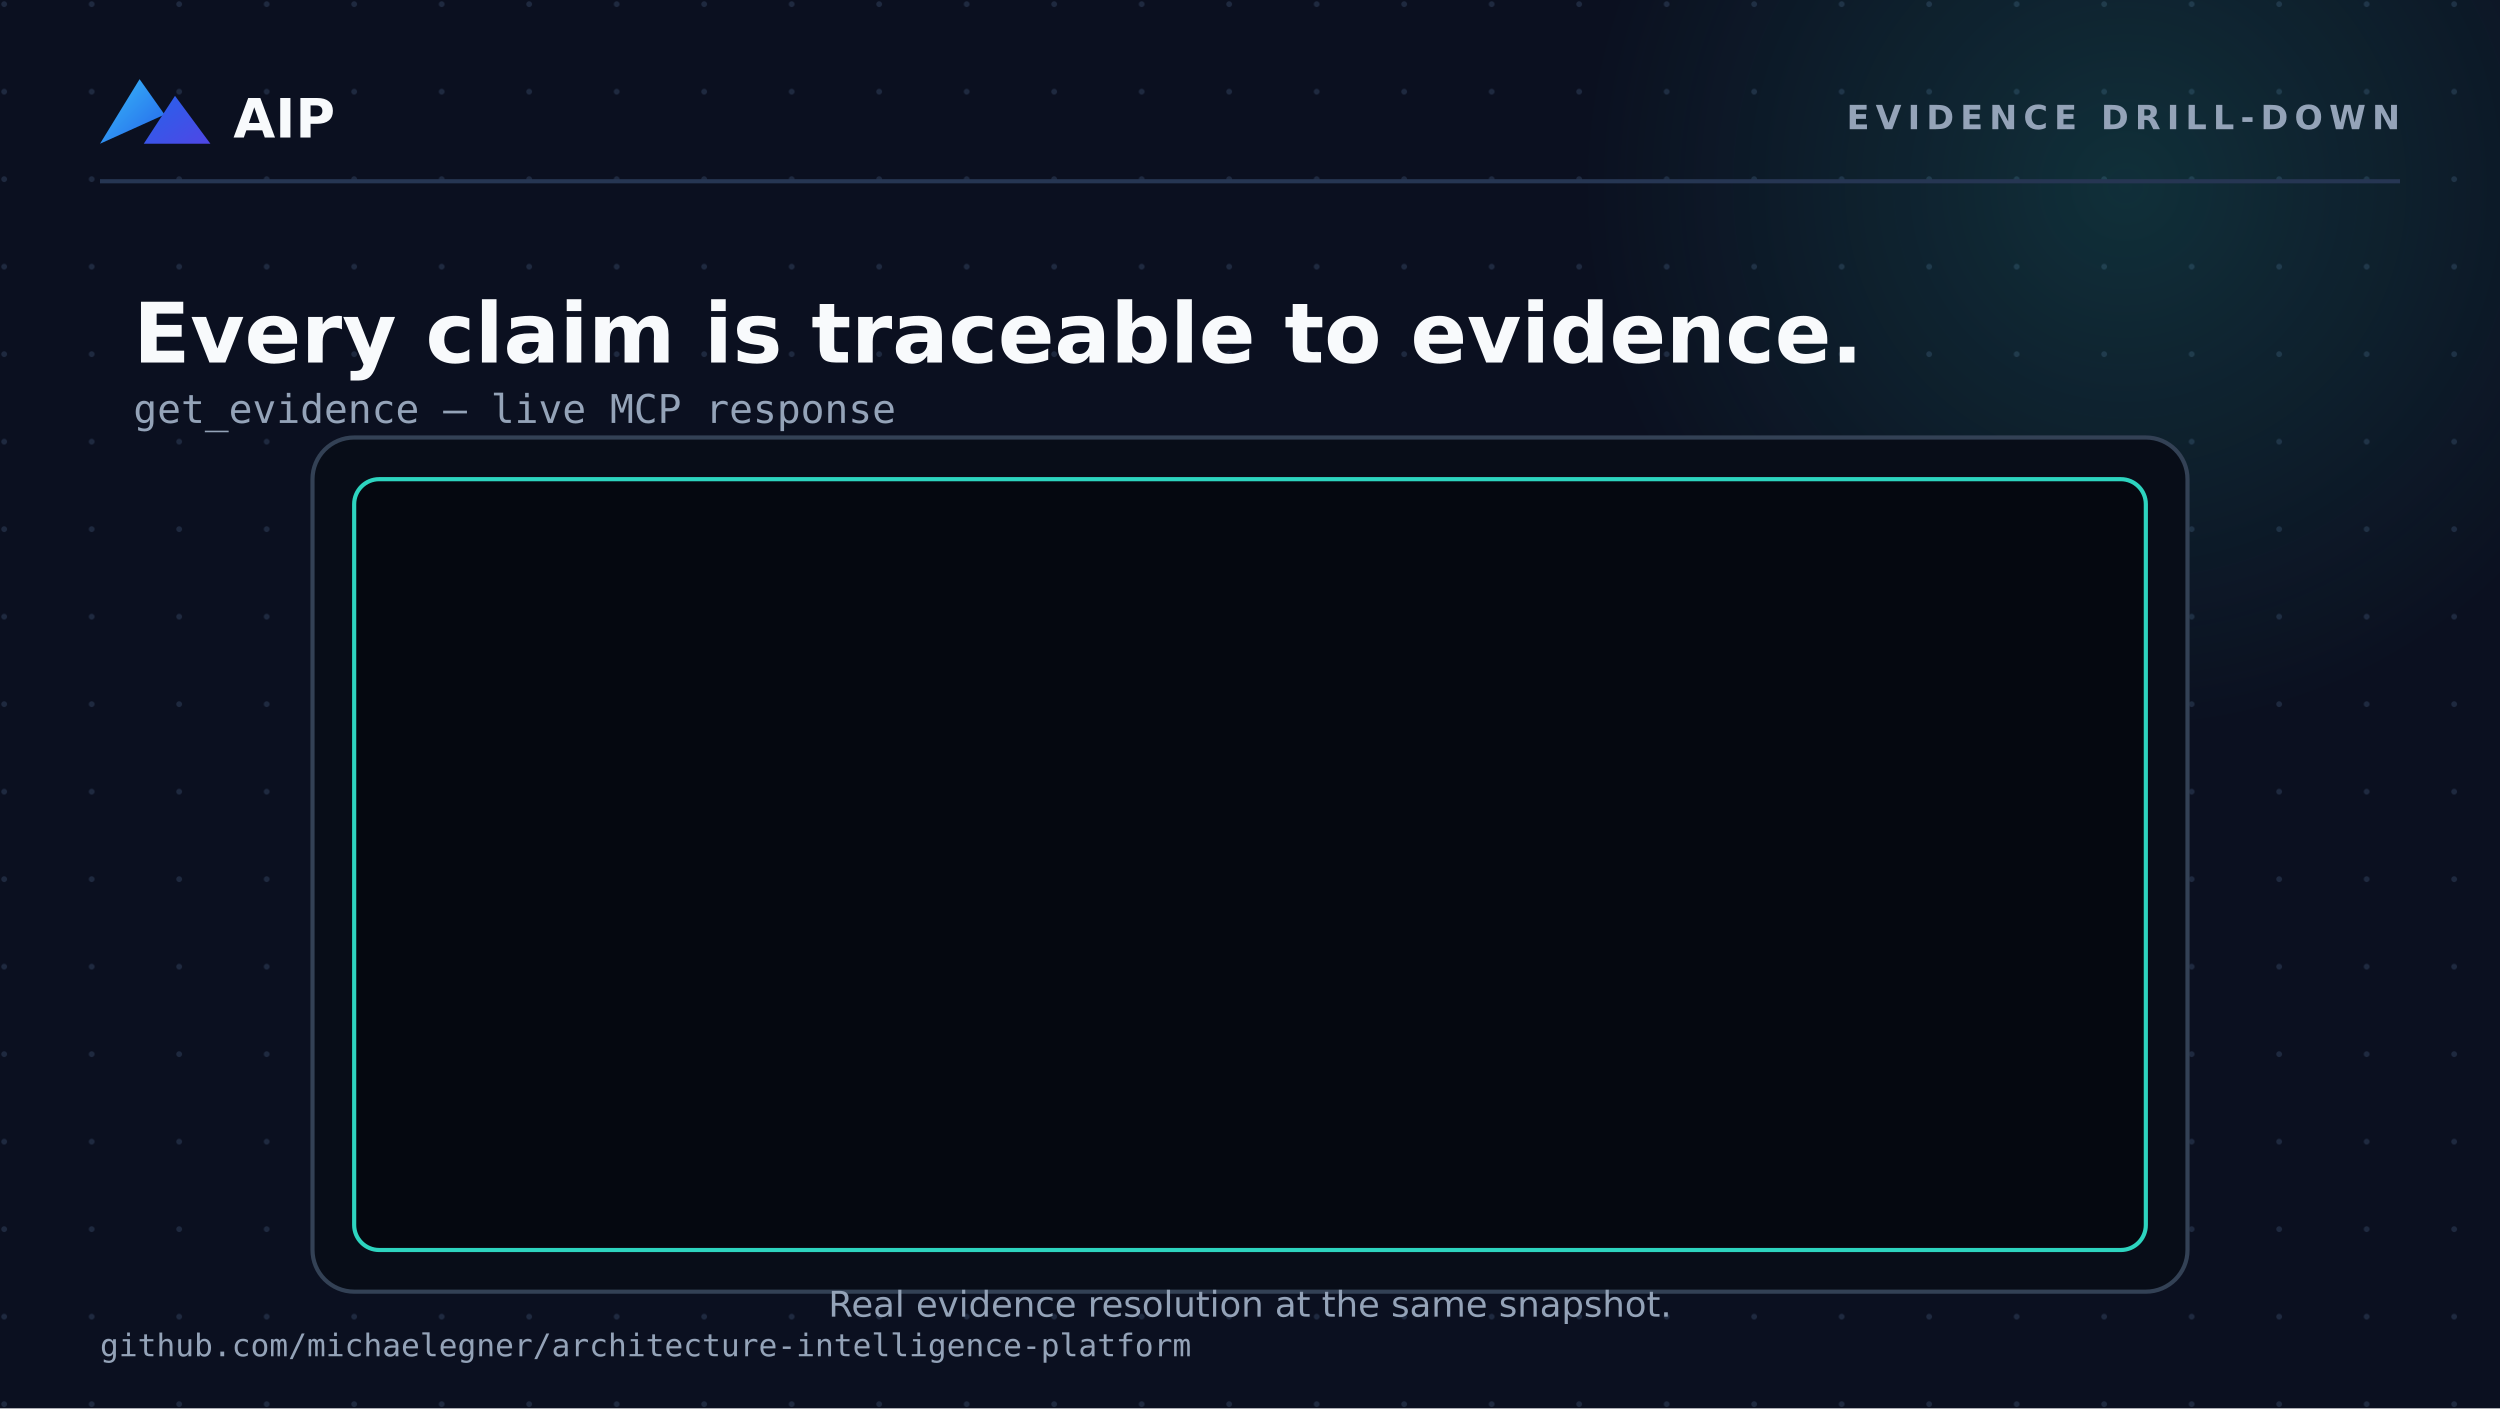
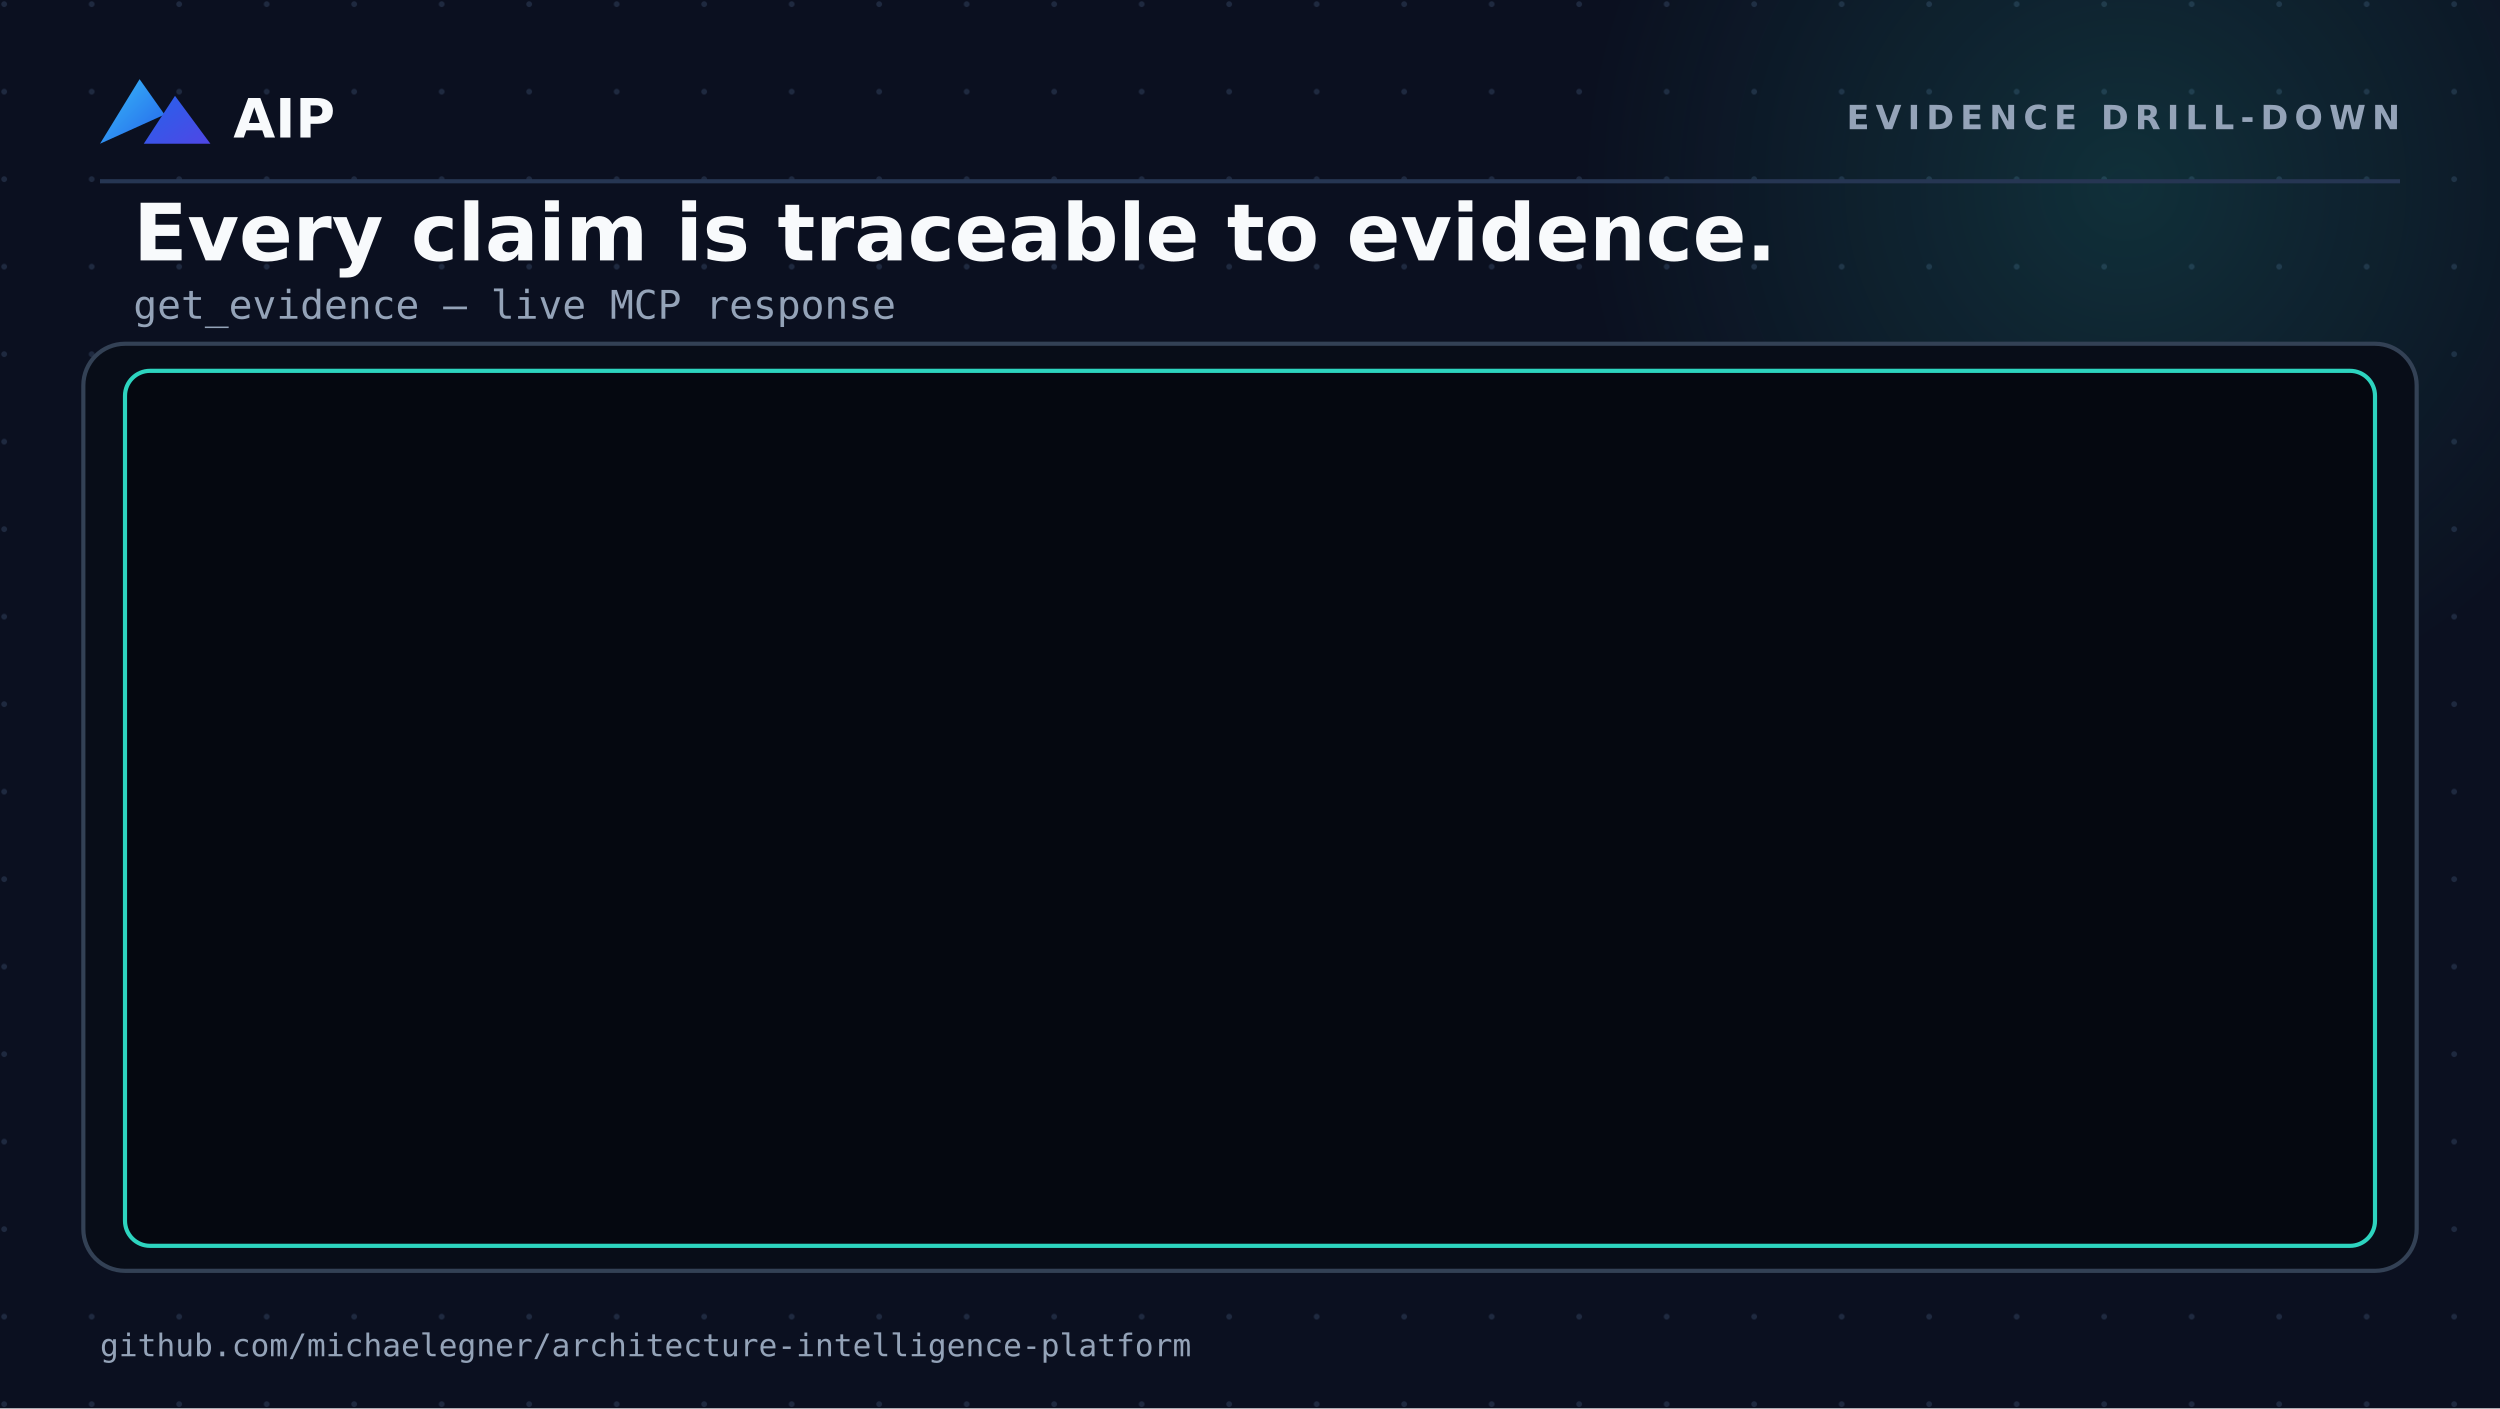
<svg xmlns="http://www.w3.org/2000/svg" width="1200" height="676" viewBox="0 0 1200 676">
  <defs>
    <linearGradient id="logoGradient" x1="0" y1="0" x2="1" y2="1">
      <stop stop-color="#38BDF8" />
      <stop offset="1" stop-color="#2563EB" />
    </linearGradient>
    <linearGradient id="logoGradient2" x1="0" y1="0" x2="1" y2="1">
      <stop stop-color="#2563EB" />
      <stop offset="1" stop-color="#4F46E5" />
    </linearGradient>
    <radialGradient id="halo">
      <stop stop-color="#2DD4BF" stop-opacity=".16" />
      <stop offset="1" stop-color="#2DD4BF" stop-opacity="0" />
    </radialGradient>
    <pattern id="grid" width="42" height="42" patternUnits="userSpaceOnUse">
      <circle cx="2" cy="2" r="1.4" fill="#31415D" opacity=".5" />
    </pattern>
    <marker id="arrow" markerWidth="10" markerHeight="10" refX="8" refY="3" orient="auto">
      <path d="M0,0 L0,6 L9,3 z" fill="#38BDF8" />
    </marker>
  </defs>
  <rect width="1200" height="676" fill="#0B1020" />
  <rect width="1200" height="676" fill="url(#grid)" />
  <ellipse cx="1020" cy="90" rx="260" ry="260" fill="url(#halo)" />
  <polygon points="48,69 67,38 79,55" fill="url(#logoGradient)" />
  <polygon points="69,69 84,46 101,69" fill="url(#logoGradient2)" />
  <text x="112" y="66" fill="#F8FAFC" font-family="DejaVu Sans" font-size="26" font-weight="700" text-anchor="start" letter-spacing="0">AIP</text>
  <text x="1152" y="62" fill="#94A3B8" font-family="DejaVu Sans" font-size="16" font-weight="700" text-anchor="end" letter-spacing="3">EVIDENCE DRILL-DOWN</text>
  <rect x="48" y="86" width="1104" height="2" fill="#263653" />
  <text x="48" y="651" fill="#94A3B8" font-family="DejaVu Sans Mono" font-size="15" font-weight="400" text-anchor="start" letter-spacing="0">github.com/michaelegner/architecture-intelligence-platform</text>
-   <text x="64" y="174" fill="#F8FAFC" font-family="DejaVu Sans" font-size="40" font-weight="700" text-anchor="start" letter-spacing="0">Every claim is traceable to evidence.</text>
-   <text x="64" y="203" fill="#94A3B8" font-family="DejaVu Sans Mono" font-size="19" font-weight="400" text-anchor="start" letter-spacing="0">get_evidence — live MCP response</text>
-   <rect x="150" y="210" width="900" height="410" rx="20" fill="#080D18" stroke="#334155" stroke-width="2" opacity="1" />
-   <rect x="170" y="230" width="860" height="370" rx="12" fill="#050810" stroke="#2DD4BF" stroke-width="2" opacity="1" />
-   <text x="600" y="632" fill="#94A3B8" font-family="DejaVu Sans" font-size="17" font-weight="400" text-anchor="middle" letter-spacing="0">Real evidence resolution at the same snapshot.</text>
+   <text x="64" y="125" fill="#F8FAFC" font-family="DejaVu Sans" font-size="38" font-weight="700" text-anchor="start" letter-spacing="0">Every claim is traceable to evidence.</text>
+   <text x="64" y="153" fill="#94A3B8" font-family="DejaVu Sans Mono" font-size="19" font-weight="400" text-anchor="start" letter-spacing="0">get_evidence — live MCP response</text>
+   <rect x="40" y="165" width="1120" height="445" rx="20" fill="#080D18" stroke="#334155" stroke-width="2" opacity="1" />
+   <rect x="60" y="178" width="1080" height="420" rx="12" fill="#050810" stroke="#2DD4BF" stroke-width="2" opacity="1" />
</svg>
